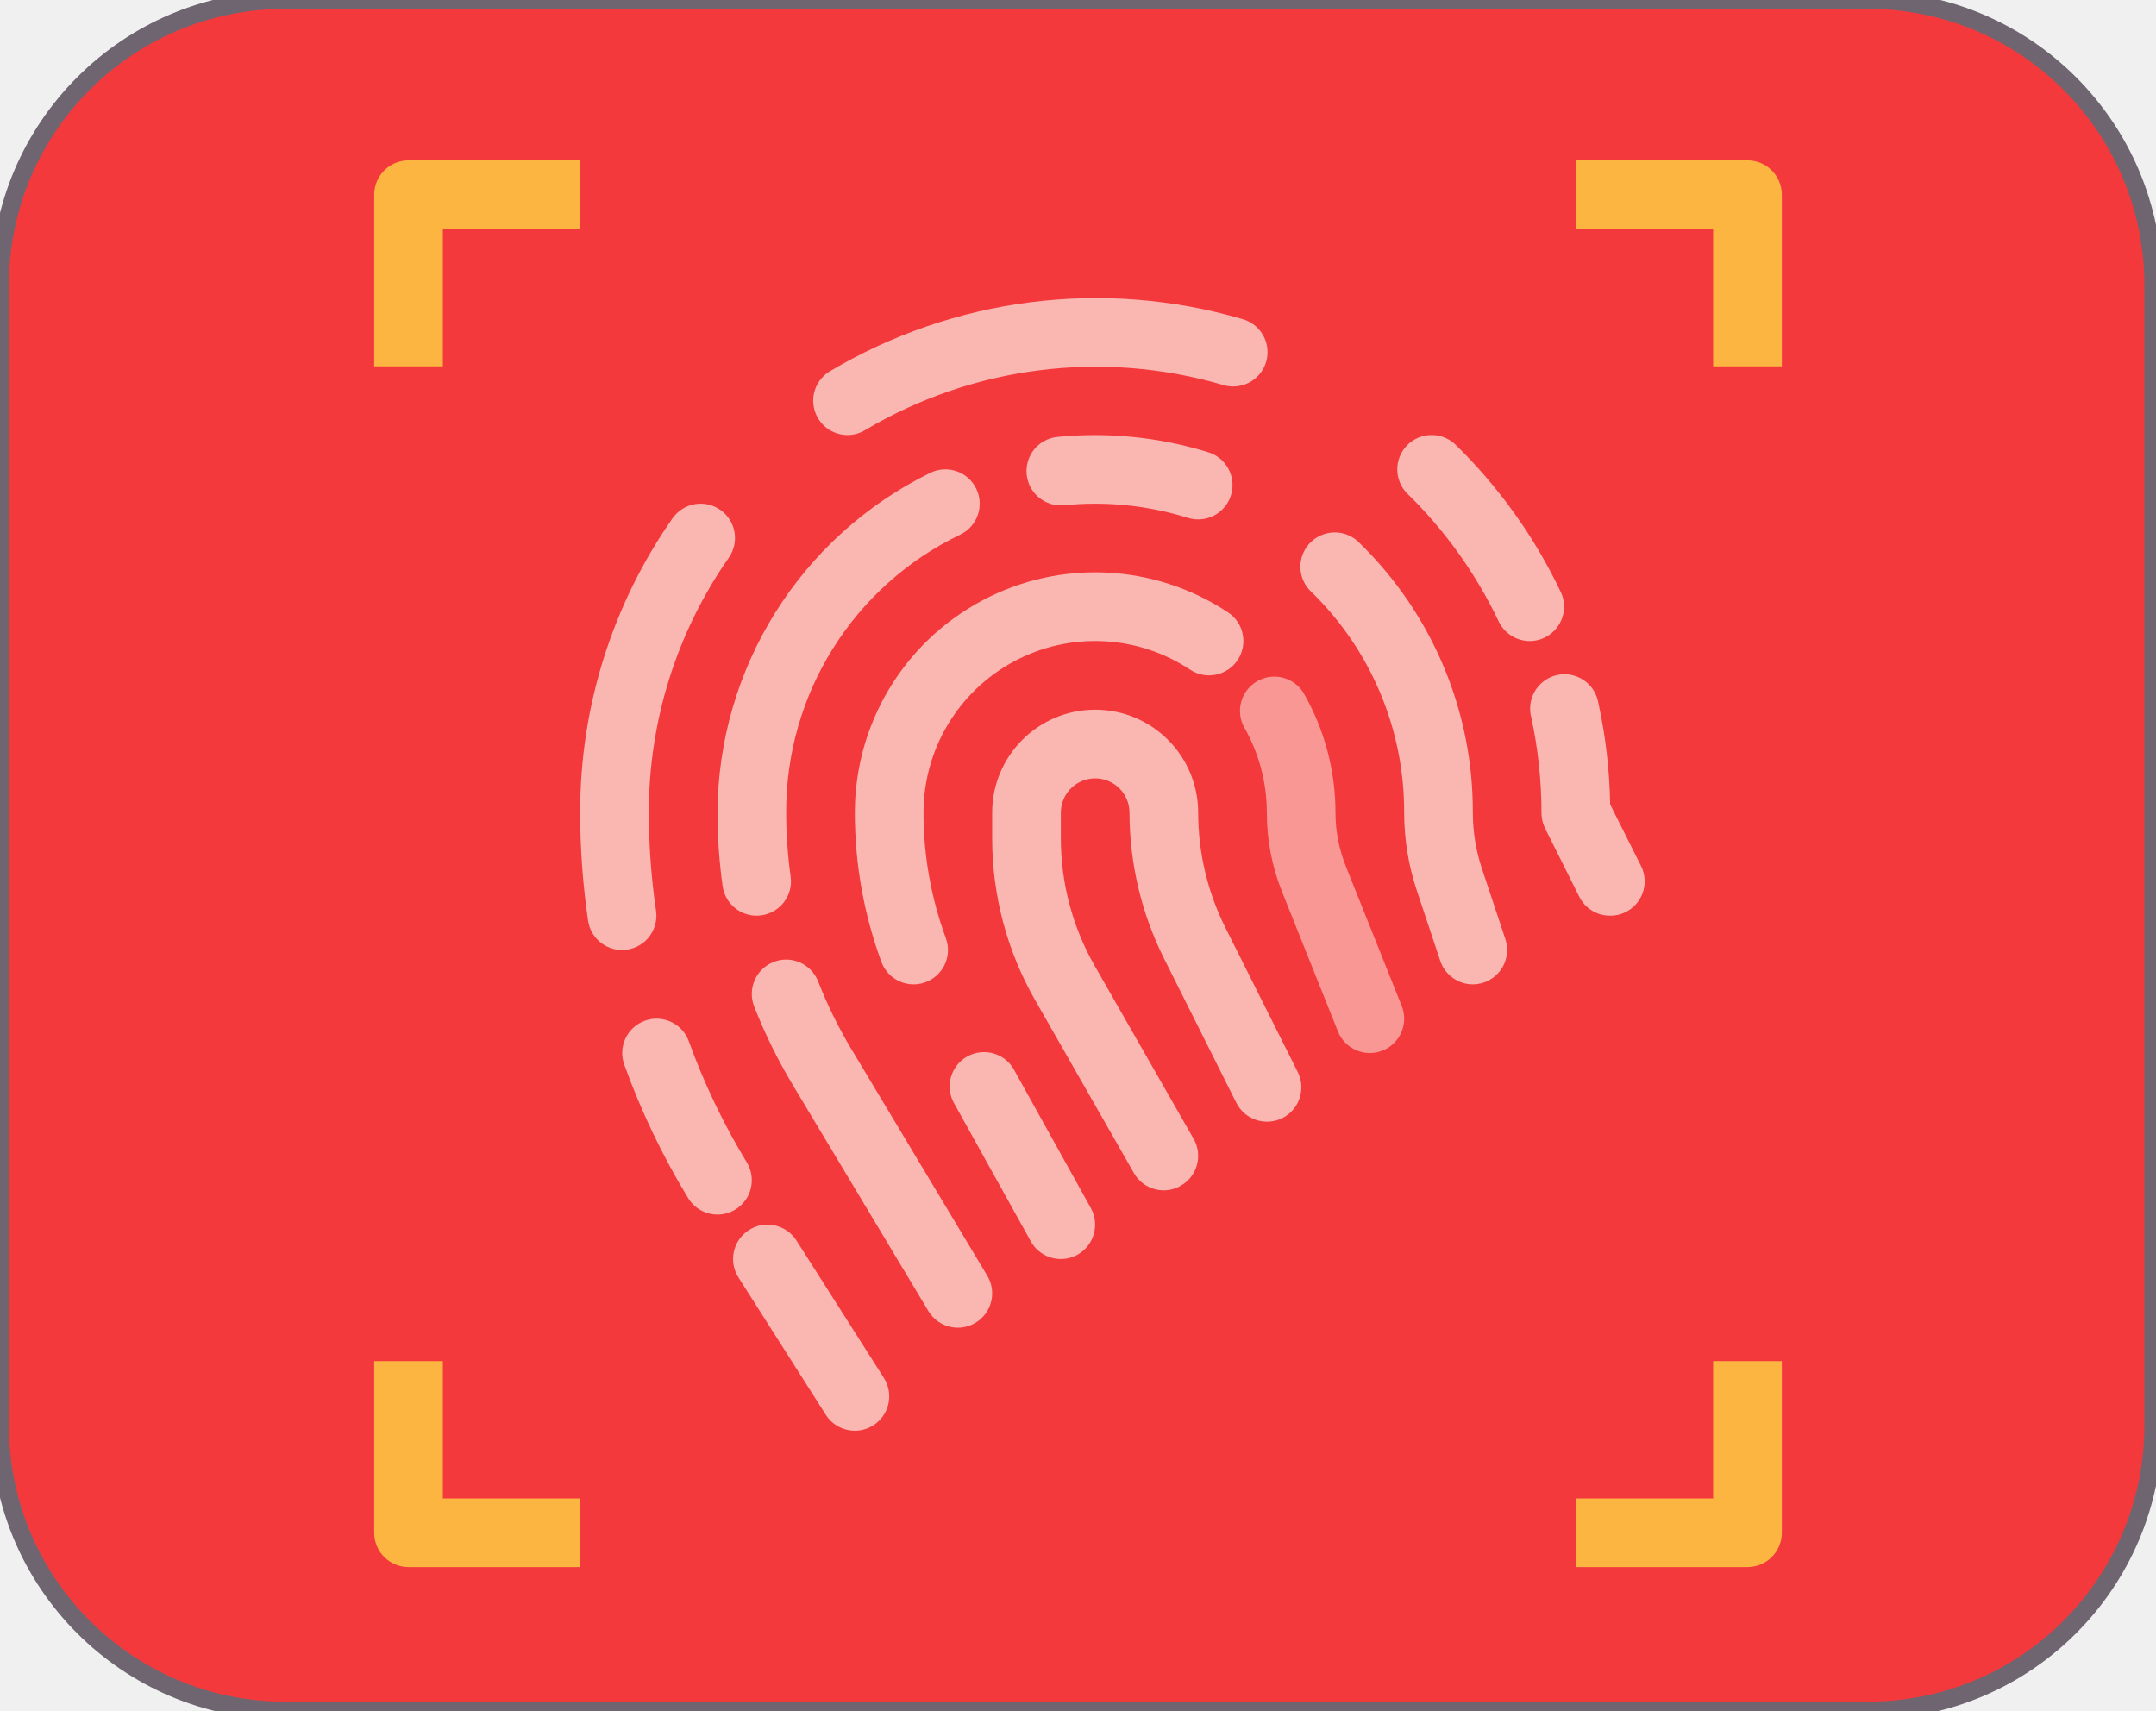
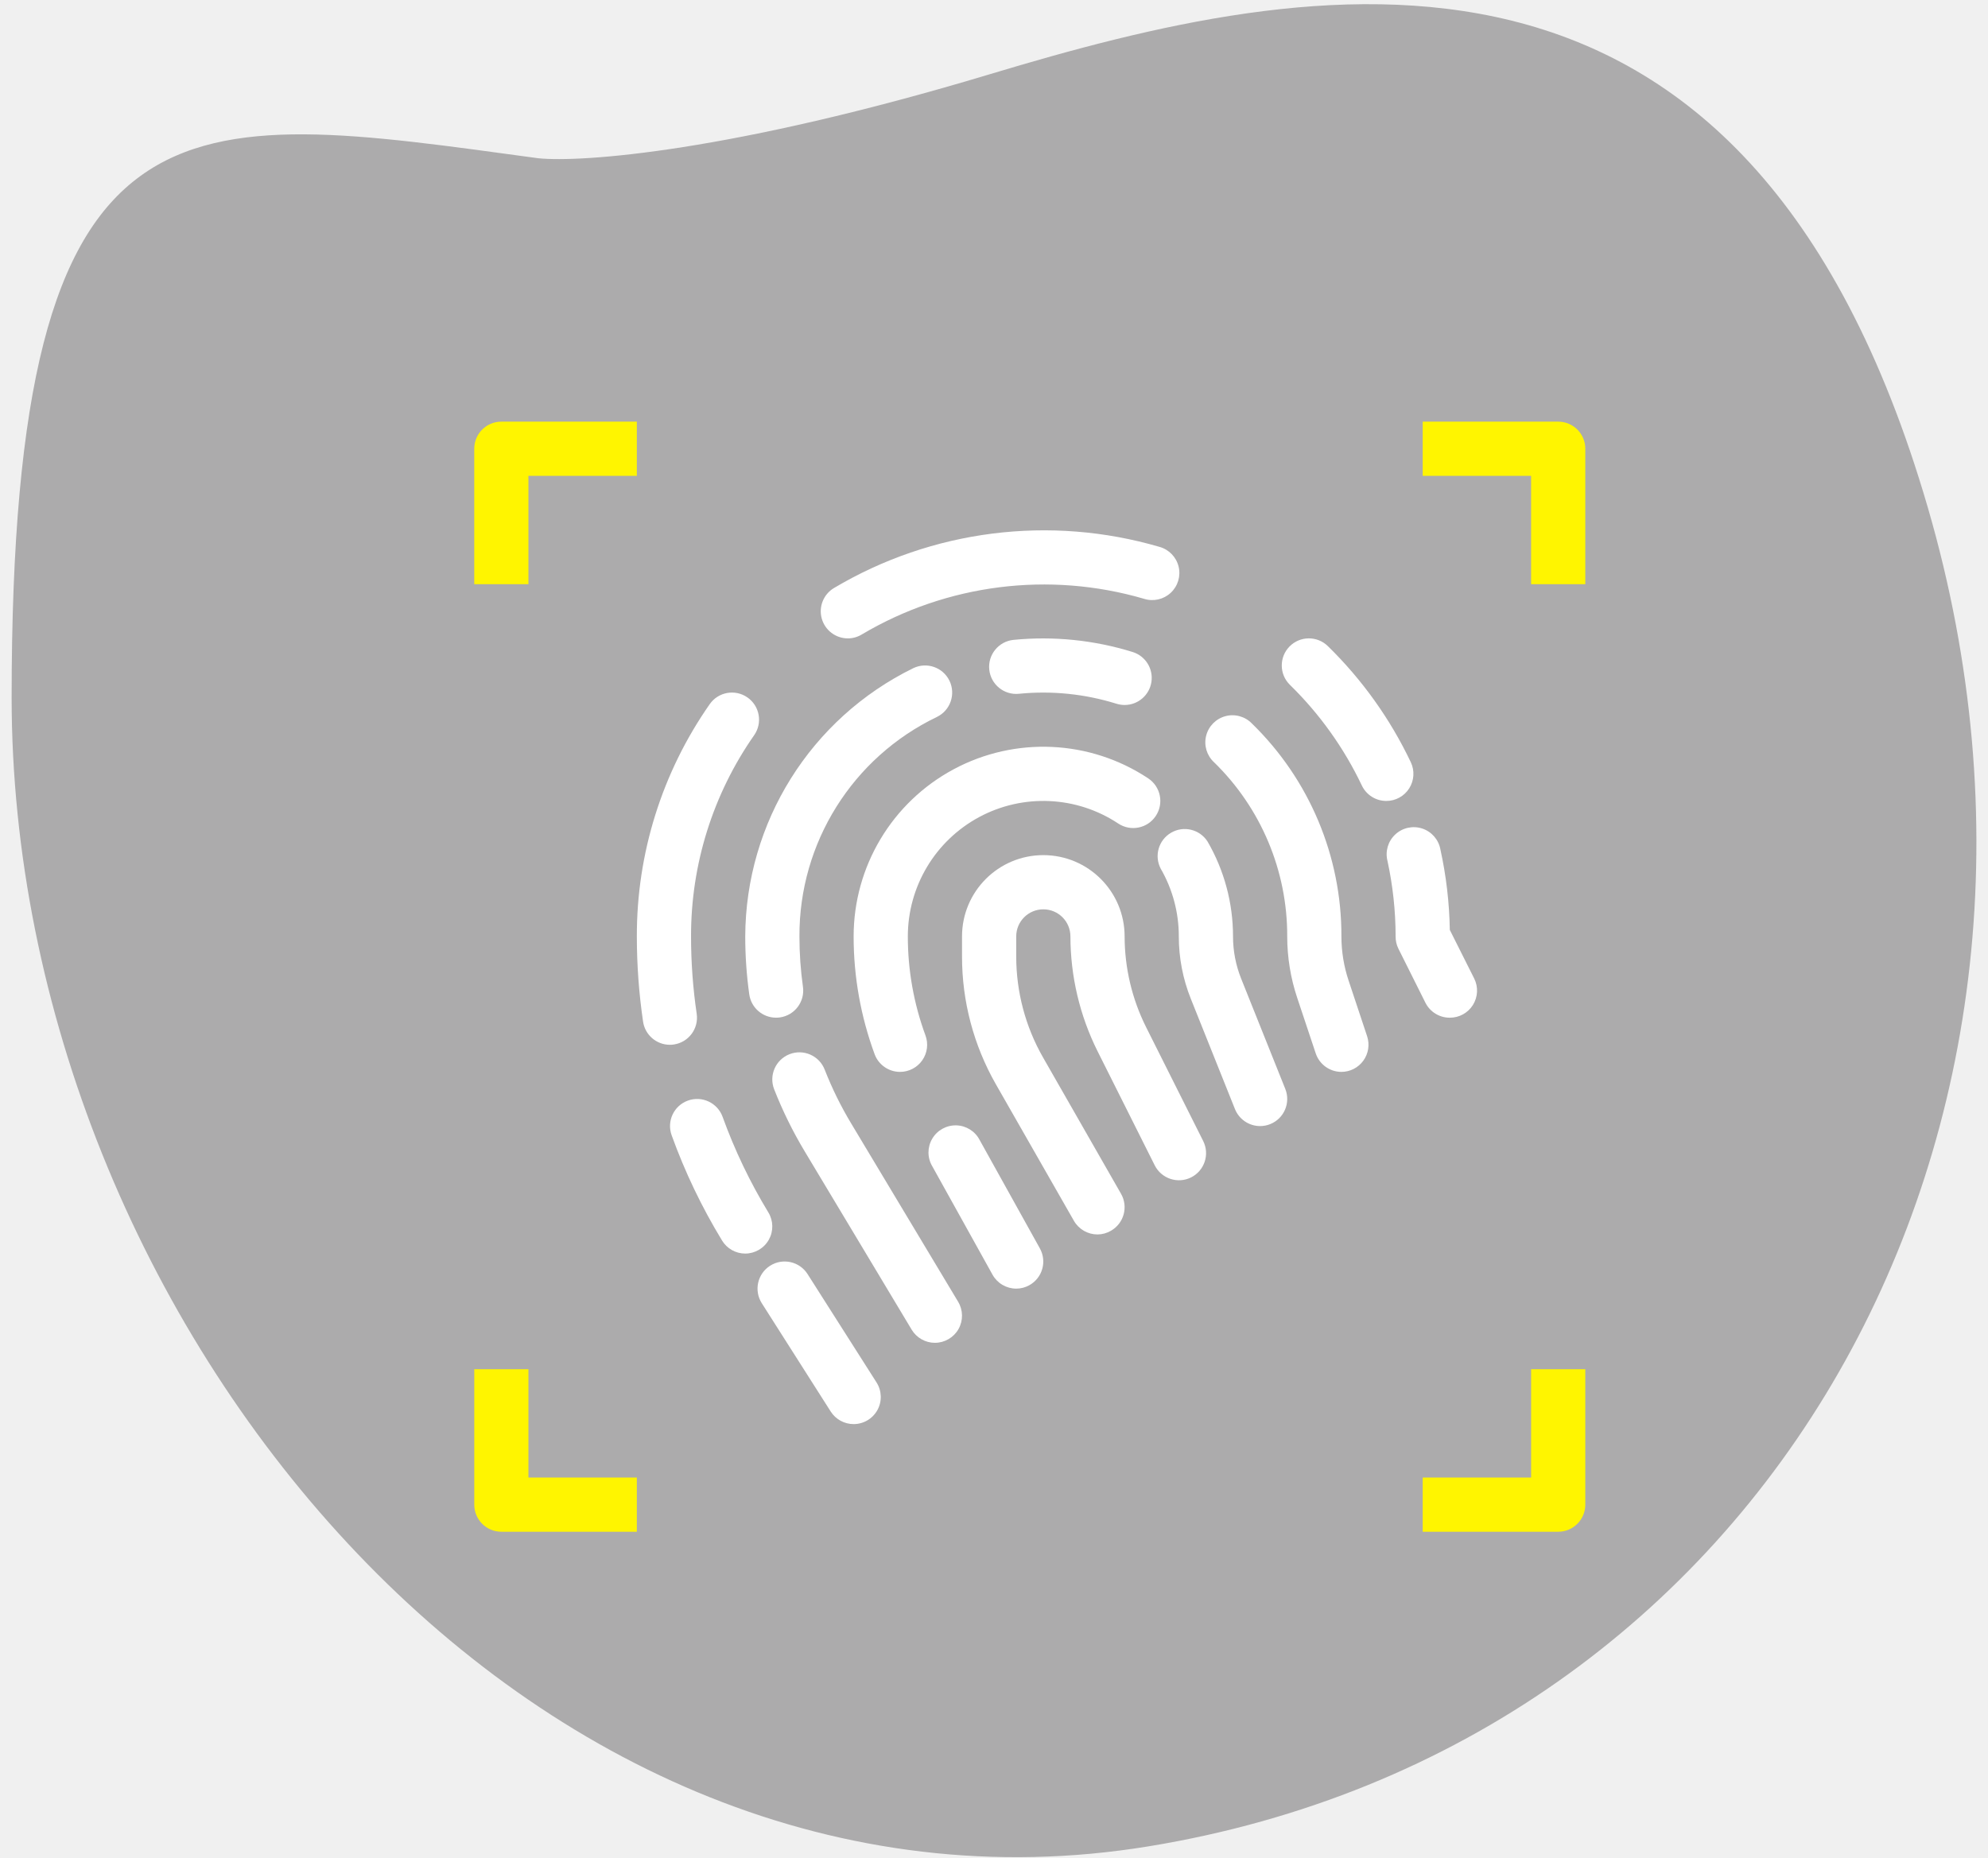
- <svg xmlns="http://www.w3.org/2000/svg" width="121" height="96" viewBox="0 0 121 96" fill="none">
-   <rect width="120.847" height="96" rx="16" fill="#F4393D" />
-   <rect width="120.847" height="96" rx="16" stroke="#6F6571" />
-   <path d="M65.317 66.805C64.626 66.807 63.988 66.439 63.642 65.841L58.086 56.117C56.511 53.357 55.683 50.233 55.683 47.055V45.61C55.683 42.417 58.271 39.829 61.463 39.829C64.656 39.829 67.244 42.417 67.244 45.61C67.246 47.845 67.767 50.049 68.764 52.049L72.832 60.163C73.308 61.116 72.921 62.273 71.969 62.749C71.016 63.224 69.859 62.838 69.382 61.885L65.317 53.772C64.053 51.236 63.394 48.443 63.39 45.61C63.39 44.546 62.528 43.683 61.463 43.683C60.399 43.683 59.537 44.546 59.537 45.61V47.055C59.538 49.56 60.191 52.022 61.432 54.198L66.99 63.915C67.517 64.839 67.196 66.015 66.273 66.542C65.983 66.713 65.653 66.803 65.317 66.805Z" fill="#FAB7B1" />
-   <path d="M59.537 70.659C58.836 70.659 58.19 70.278 57.851 69.666L53.569 61.959C53.21 61.356 53.208 60.605 53.563 59.999C53.919 59.393 54.576 59.029 55.277 59.048C55.979 59.066 56.615 59.465 56.937 60.09L61.219 67.797C61.734 68.727 61.398 69.899 60.469 70.416C60.185 70.576 59.863 70.659 59.537 70.659Z" fill="#FAB7B1" />
-   <path d="M51.276 55.244C50.469 55.245 49.746 54.742 49.467 53.984C48.48 51.302 47.975 48.467 47.976 45.61C47.975 40.64 50.707 36.072 55.086 33.723C59.465 31.374 64.782 31.622 68.922 34.37C69.809 34.959 70.049 36.155 69.46 37.042C68.871 37.929 67.676 38.17 66.79 37.581C63.831 35.619 60.034 35.441 56.907 37.12C53.781 38.798 51.829 42.06 51.829 45.61C51.828 48.013 52.253 50.396 53.083 52.65C53.302 53.242 53.217 53.901 52.857 54.419C52.496 54.935 51.906 55.244 51.276 55.244Z" fill="#FAB7B1" />
-   <path d="M76.878 59.098C76.09 59.098 75.38 58.618 75.088 57.886L71.949 50.041C71.385 48.632 71.096 47.127 71.098 45.61C71.099 43.919 70.655 42.258 69.811 40.793C69.332 39.877 69.66 38.748 70.554 38.232C71.448 37.714 72.59 37.995 73.144 38.866C74.329 40.916 74.952 43.242 74.951 45.61C74.95 46.638 75.147 47.657 75.529 48.612L78.668 56.456C79.064 57.445 78.582 58.566 77.593 58.961C77.365 59.051 77.123 59.099 76.878 59.098Z" fill="#F99794" />
-   <path d="M53.756 74.512C53.079 74.513 52.451 74.157 52.103 73.578L44.508 60.916C43.658 59.503 42.928 58.02 42.326 56.485C41.937 55.494 42.425 54.376 43.415 53.987C44.406 53.597 45.525 54.086 45.914 55.076C46.436 56.411 47.071 57.701 47.812 58.93L55.405 71.591C55.764 72.186 55.774 72.928 55.433 73.533C55.091 74.138 54.45 74.511 53.756 74.512Z" fill="#FAB7B1" />
-   <path d="M42.463 51.39C41.503 51.39 40.69 50.684 40.555 49.733C40.364 48.367 40.268 46.989 40.268 45.61C40.297 37.496 44.928 30.103 52.215 26.534C53.173 26.07 54.325 26.469 54.79 27.427C55.254 28.385 54.854 29.538 53.897 30.002C47.898 32.881 44.094 38.956 44.122 45.61C44.122 46.808 44.206 48.006 44.372 49.193C44.521 50.248 43.787 51.223 42.732 51.37C42.643 51.384 42.554 51.39 42.463 51.39Z" fill="#FAB7B1" />
-   <path d="M67.244 29.151C67.048 29.151 66.853 29.121 66.666 29.062C64.424 28.363 62.066 28.122 59.729 28.355C58.67 28.461 57.725 27.69 57.619 26.63C57.513 25.572 58.285 24.627 59.344 24.521C62.199 24.24 65.082 24.534 67.822 25.386C68.73 25.671 69.293 26.576 69.149 27.517C69.004 28.456 68.195 29.151 67.244 29.151Z" fill="#FAB7B1" />
-   <path d="M82.659 55.244C81.83 55.243 81.094 54.712 80.831 53.926L79.514 49.974C79.045 48.567 78.805 47.093 78.805 45.61C78.82 40.947 76.942 36.478 73.602 33.224C73.087 32.748 72.87 32.028 73.038 31.347C73.207 30.665 73.734 30.128 74.412 29.947C75.091 29.765 75.814 29.967 76.3 30.474C80.382 34.45 82.676 39.911 82.659 45.61C82.659 46.679 82.832 47.742 83.171 48.756L84.486 52.708C84.68 53.295 84.583 53.941 84.22 54.443C83.859 54.946 83.278 55.243 82.659 55.244Z" fill="#FAB7B1" />
-   <path d="M47.976 80.293C47.316 80.294 46.702 79.957 46.347 79.401L41.443 71.694C40.872 70.794 41.138 69.602 42.037 69.03C42.937 68.459 44.129 68.724 44.7 69.624L49.604 77.331C49.981 77.925 50.006 78.677 49.667 79.294C49.328 79.911 48.679 80.294 47.976 80.293Z" fill="#FAB7B1" />
-   <path d="M40.268 68.165C39.596 68.165 38.971 67.815 38.621 67.24C37.179 64.871 35.977 62.362 35.035 59.752C34.673 58.751 35.192 57.647 36.192 57.285C37.193 56.923 38.297 57.442 38.66 58.443C39.516 60.81 40.605 63.087 41.912 65.238C42.273 65.833 42.285 66.575 41.945 67.182C41.604 67.788 40.964 68.163 40.268 68.165Z" fill="#FAB7B1" />
-   <path d="M34.91 53.317C33.954 53.317 33.143 52.616 33.004 51.672C32.71 49.665 32.561 47.638 32.561 45.61C32.549 39.702 34.358 33.935 37.742 29.093C38.351 28.219 39.552 28.006 40.425 28.614C41.298 29.223 41.513 30.424 40.904 31.297C37.972 35.493 36.404 40.491 36.415 45.61C36.415 47.45 36.549 49.288 36.817 51.109C36.973 52.162 36.244 53.141 35.192 53.295C35.098 53.31 35.004 53.317 34.91 53.317Z" fill="#FAB7B1" />
-   <path d="M47.564 24.415C46.699 24.414 45.941 23.837 45.709 23.003C45.477 22.171 45.829 21.285 46.569 20.839C53.544 16.689 61.932 15.627 69.722 17.906C70.395 18.091 70.915 18.627 71.081 19.304C71.247 19.982 71.034 20.697 70.523 21.173C70.012 21.649 69.285 21.811 68.619 21.598C61.868 19.627 54.601 20.546 48.553 24.137C48.255 24.319 47.913 24.415 47.564 24.415Z" fill="#FAB7B1" />
-   <path d="M85.845 35.976C85.105 35.974 84.43 35.547 84.111 34.878C82.842 32.209 81.111 29.785 78.998 27.719C78.237 26.974 78.224 25.753 78.969 24.992C79.714 24.232 80.934 24.219 81.695 24.964C84.132 27.346 86.128 30.142 87.591 33.22C87.876 33.816 87.834 34.516 87.482 35.075C87.13 35.634 86.517 35.974 85.857 35.976H85.845Z" fill="#FAB7B1" />
-   <path d="M90.366 51.39C89.632 51.394 88.959 50.981 88.632 50.324L86.705 46.471C86.575 46.203 86.509 45.908 86.512 45.61C86.511 43.804 86.317 42.004 85.934 40.239C85.761 39.557 85.975 38.836 86.49 38.357C87.005 37.877 87.74 37.717 88.408 37.938C89.076 38.159 89.57 38.727 89.697 39.419C90.11 41.302 90.334 43.22 90.366 45.147L92.1 48.602C92.399 49.201 92.366 49.912 92.012 50.481C91.659 51.05 91.036 51.394 90.366 51.39Z" fill="#FAB7B1" />
-   <path d="M100 20.561H96.146V12.854H88.439V9H98.073C99.137 9 100 9.863 100 10.927V20.561Z" fill="#FBB540" />
-   <path d="M88.439 87.948L88.439 84.095L96.146 84.095L96.146 76.388L100 76.388L100 86.022C100 87.086 99.137 87.948 98.073 87.948L88.439 87.948Z" fill="#FBB540" />
-   <path d="M24.854 20.561H21V10.927C21 9.863 21.863 9 22.927 9H32.561V12.854H24.854V20.561Z" fill="#FBB540" />
-   <path d="M32.561 87.948H22.927C21.863 87.948 21 87.086 21 86.022V76.388H24.854V84.095H32.561V87.948Z" fill="#FBB540" />
+ <svg xmlns="http://www.w3.org/2000/svg" width="107" height="100" viewBox="0 0 107 100" fill="none">
+   <path d="M53.264 3.999C39.354 8.186 31.272 8.757 28.97 8.519C9.677 5.902 0.626 3.999 0.626 37.542C0.626 71.084 28.493 104.865 61.838 99.393C95.184 93.922 113.524 60.855 103.758 27.312C93.993 -6.231 70.651 -1.235 53.264 3.999Z" fill="#464548" fill-opacity="0.4" />
+   <path d="M59.072 66.455C58.549 66.456 58.066 66.178 57.804 65.726L53.598 58.365C52.406 56.275 51.779 53.911 51.779 51.505V50.411C51.779 47.995 53.738 46.035 56.155 46.035C58.571 46.035 60.53 47.995 60.53 50.411C60.532 52.103 60.926 53.771 61.681 55.285L64.76 61.427C65.12 62.148 64.828 63.024 64.107 63.385C63.386 63.744 62.51 63.452 62.149 62.731L59.072 56.589C58.115 54.67 57.616 52.555 57.613 50.411C57.613 49.605 56.96 48.953 56.155 48.953C55.349 48.953 54.696 49.605 54.696 50.411V51.505C54.698 53.401 55.192 55.264 56.131 56.912L60.338 64.267C60.737 64.966 60.494 65.857 59.795 66.256C59.576 66.385 59.326 66.454 59.072 66.455Z" fill="white" />
+   <path d="M54.696 69.372C54.166 69.372 53.677 69.084 53.42 68.621L50.179 62.786C49.907 62.33 49.905 61.762 50.175 61.303C50.444 60.844 50.941 60.569 51.472 60.583C52.003 60.597 52.485 60.899 52.728 61.372L55.969 67.206C56.36 67.91 56.106 68.797 55.402 69.188C55.187 69.309 54.943 69.373 54.696 69.372Z" fill="white" />
+   <path d="M48.443 57.704C47.832 57.704 47.285 57.323 47.074 56.75C46.327 54.719 45.944 52.574 45.945 50.411C45.944 46.649 48.012 43.191 51.328 41.413C54.642 39.635 58.667 39.823 61.801 41.903C62.472 42.349 62.654 43.254 62.208 43.925C61.763 44.597 60.857 44.779 60.186 44.333C57.947 42.848 55.073 42.714 52.706 43.984C50.339 45.255 48.862 47.724 48.862 50.411C48.861 52.23 49.183 54.034 49.811 55.74C49.977 56.188 49.913 56.687 49.64 57.079C49.367 57.47 48.92 57.704 48.443 57.704Z" fill="white" />
+   <path d="M67.823 60.621C67.226 60.621 66.689 60.257 66.468 59.703L64.092 53.765C63.665 52.698 63.446 51.56 63.447 50.411C63.449 49.131 63.113 47.873 62.473 46.764C62.111 46.072 62.359 45.217 63.036 44.826C63.712 44.434 64.577 44.647 64.996 45.306C65.894 46.858 66.365 48.618 66.365 50.411C66.364 51.189 66.513 51.961 66.802 52.683L69.178 58.621C69.477 59.369 69.113 60.218 68.364 60.517C68.192 60.586 68.008 60.621 67.823 60.621Z" fill="white" />
+   <path d="M50.321 72.289C49.808 72.29 49.333 72.02 49.069 71.582L43.32 61.997C42.677 60.928 42.124 59.805 41.668 58.643C41.374 57.893 41.743 57.046 42.493 56.752C43.243 56.457 44.09 56.827 44.385 57.577C44.78 58.587 45.261 59.564 45.821 60.494L51.569 70.078C51.84 70.528 51.848 71.09 51.59 71.548C51.331 72.005 50.846 72.288 50.321 72.289Z" fill="white" />
+   <path d="M41.772 54.786C41.045 54.786 40.43 54.252 40.328 53.532C40.183 52.498 40.111 51.455 40.111 50.411C40.133 44.269 43.638 38.673 49.154 35.971C49.879 35.62 50.751 35.922 51.103 36.647C51.454 37.372 51.152 38.245 50.427 38.596C45.887 40.776 43.007 45.374 43.028 50.411C43.028 51.318 43.091 52.225 43.217 53.123C43.33 53.922 42.774 54.66 41.976 54.772C41.908 54.781 41.841 54.786 41.772 54.786Z" fill="white" />
+   <path d="M60.53 37.952C60.382 37.952 60.235 37.929 60.093 37.885C58.396 37.356 56.611 37.173 54.842 37.349C54.04 37.43 53.325 36.846 53.245 36.044C53.164 35.243 53.749 34.528 54.55 34.447C56.712 34.234 58.894 34.457 60.968 35.102C61.655 35.318 62.081 36.003 61.972 36.715C61.863 37.426 61.25 37.952 60.53 37.952Z" fill="white" />
+   <path d="M72.199 57.704C71.571 57.703 71.014 57.301 70.816 56.706L69.819 53.715C69.463 52.649 69.282 51.534 69.282 50.411C69.293 46.881 67.871 43.498 65.343 41.035C64.953 40.675 64.789 40.13 64.917 39.614C65.044 39.098 65.443 38.692 65.957 38.554C66.47 38.417 67.018 38.57 67.386 38.954C70.475 41.963 72.212 46.097 72.199 50.411C72.199 51.221 72.33 52.025 72.587 52.792L73.582 55.784C73.729 56.229 73.655 56.717 73.381 57.097C73.107 57.478 72.667 57.703 72.199 57.704Z" fill="white" />
+   <path d="M45.945 76.665C45.446 76.665 44.981 76.41 44.712 75.989L41 70.155C40.568 69.474 40.769 68.572 41.45 68.139C42.13 67.707 43.033 67.908 43.465 68.588L47.178 74.423C47.463 74.872 47.482 75.442 47.225 75.909C46.968 76.375 46.478 76.665 45.945 76.665Z" fill="white" />
+   <path d="M40.111 67.485C39.602 67.485 39.129 67.22 38.864 66.784C37.772 64.99 36.863 63.092 36.15 61.116C35.876 60.358 36.268 59.522 37.025 59.249C37.783 58.975 38.619 59.367 38.893 60.125C39.541 61.917 40.366 63.64 41.355 65.269C41.629 65.719 41.638 66.281 41.38 66.74C41.122 67.199 40.637 67.483 40.111 67.485Z" fill="white" />
+   <path d="M36.055 56.245C35.331 56.245 34.717 55.714 34.612 54.999C34.389 53.48 34.277 51.946 34.277 50.411C34.267 45.939 35.637 41.573 38.199 37.908C38.659 37.247 39.569 37.085 40.23 37.546C40.891 38.007 41.053 38.916 40.592 39.577C38.372 42.753 37.186 46.536 37.194 50.411C37.194 51.804 37.295 53.196 37.498 54.574C37.616 55.37 37.065 56.112 36.268 56.229C36.197 56.24 36.126 56.245 36.055 56.245Z" fill="white" />
+   <path d="M45.633 34.367C44.979 34.366 44.405 33.93 44.229 33.299C44.053 32.669 44.32 31.998 44.88 31.66C50.16 28.519 56.509 27.715 62.406 29.44C62.916 29.581 63.309 29.986 63.435 30.498C63.561 31.012 63.399 31.553 63.012 31.913C62.626 32.273 62.075 32.397 61.572 32.235C56.461 30.743 50.96 31.439 46.382 34.157C46.157 34.294 45.897 34.367 45.633 34.367Z" fill="white" />
+   <path d="M74.611 43.118C74.05 43.117 73.54 42.793 73.298 42.287C72.338 40.267 71.027 38.432 69.427 36.868C68.851 36.304 68.841 35.38 69.405 34.804C69.969 34.229 70.893 34.219 71.469 34.783C73.314 36.586 74.825 38.702 75.933 41.032C76.148 41.484 76.116 42.014 75.85 42.437C75.584 42.86 75.119 43.117 74.62 43.118H74.611Z" fill="white" />
+   <path d="M78.033 54.787C77.477 54.789 76.968 54.477 76.72 53.98L75.262 51.063C75.163 50.86 75.114 50.637 75.116 50.411C75.115 49.044 74.968 47.681 74.678 46.346C74.547 45.83 74.709 45.283 75.099 44.921C75.489 44.558 76.045 44.437 76.551 44.604C77.056 44.771 77.43 45.201 77.526 45.725C77.839 47.15 78.009 48.602 78.033 50.061L79.345 52.676C79.572 53.129 79.547 53.668 79.279 54.099C79.011 54.529 78.54 54.789 78.033 54.787Z" fill="white" />
+   <path d="M85.326 31.45H82.408V25.616H76.574V22.699H83.867C84.672 22.699 85.326 23.352 85.326 24.157V31.45Z" fill="#FFF500" />
+   <path d="M76.574 82.46L76.574 79.543L82.409 79.543L82.409 73.709L85.326 73.709L85.326 81.001C85.326 81.807 84.672 82.46 83.867 82.46L76.574 82.46Z" fill="#FFF500" />
+   <path d="M28.442 31.45H25.525V24.157C25.525 23.352 26.178 22.699 26.984 22.699H34.277V25.616H28.442V31.45Z" fill="#FFF500" />
+   <path d="M34.277 82.46H26.984C26.178 82.46 25.526 81.807 25.526 81.001V73.709H28.442V79.543H34.277V82.46Z" fill="#FFF500" />
</svg>
